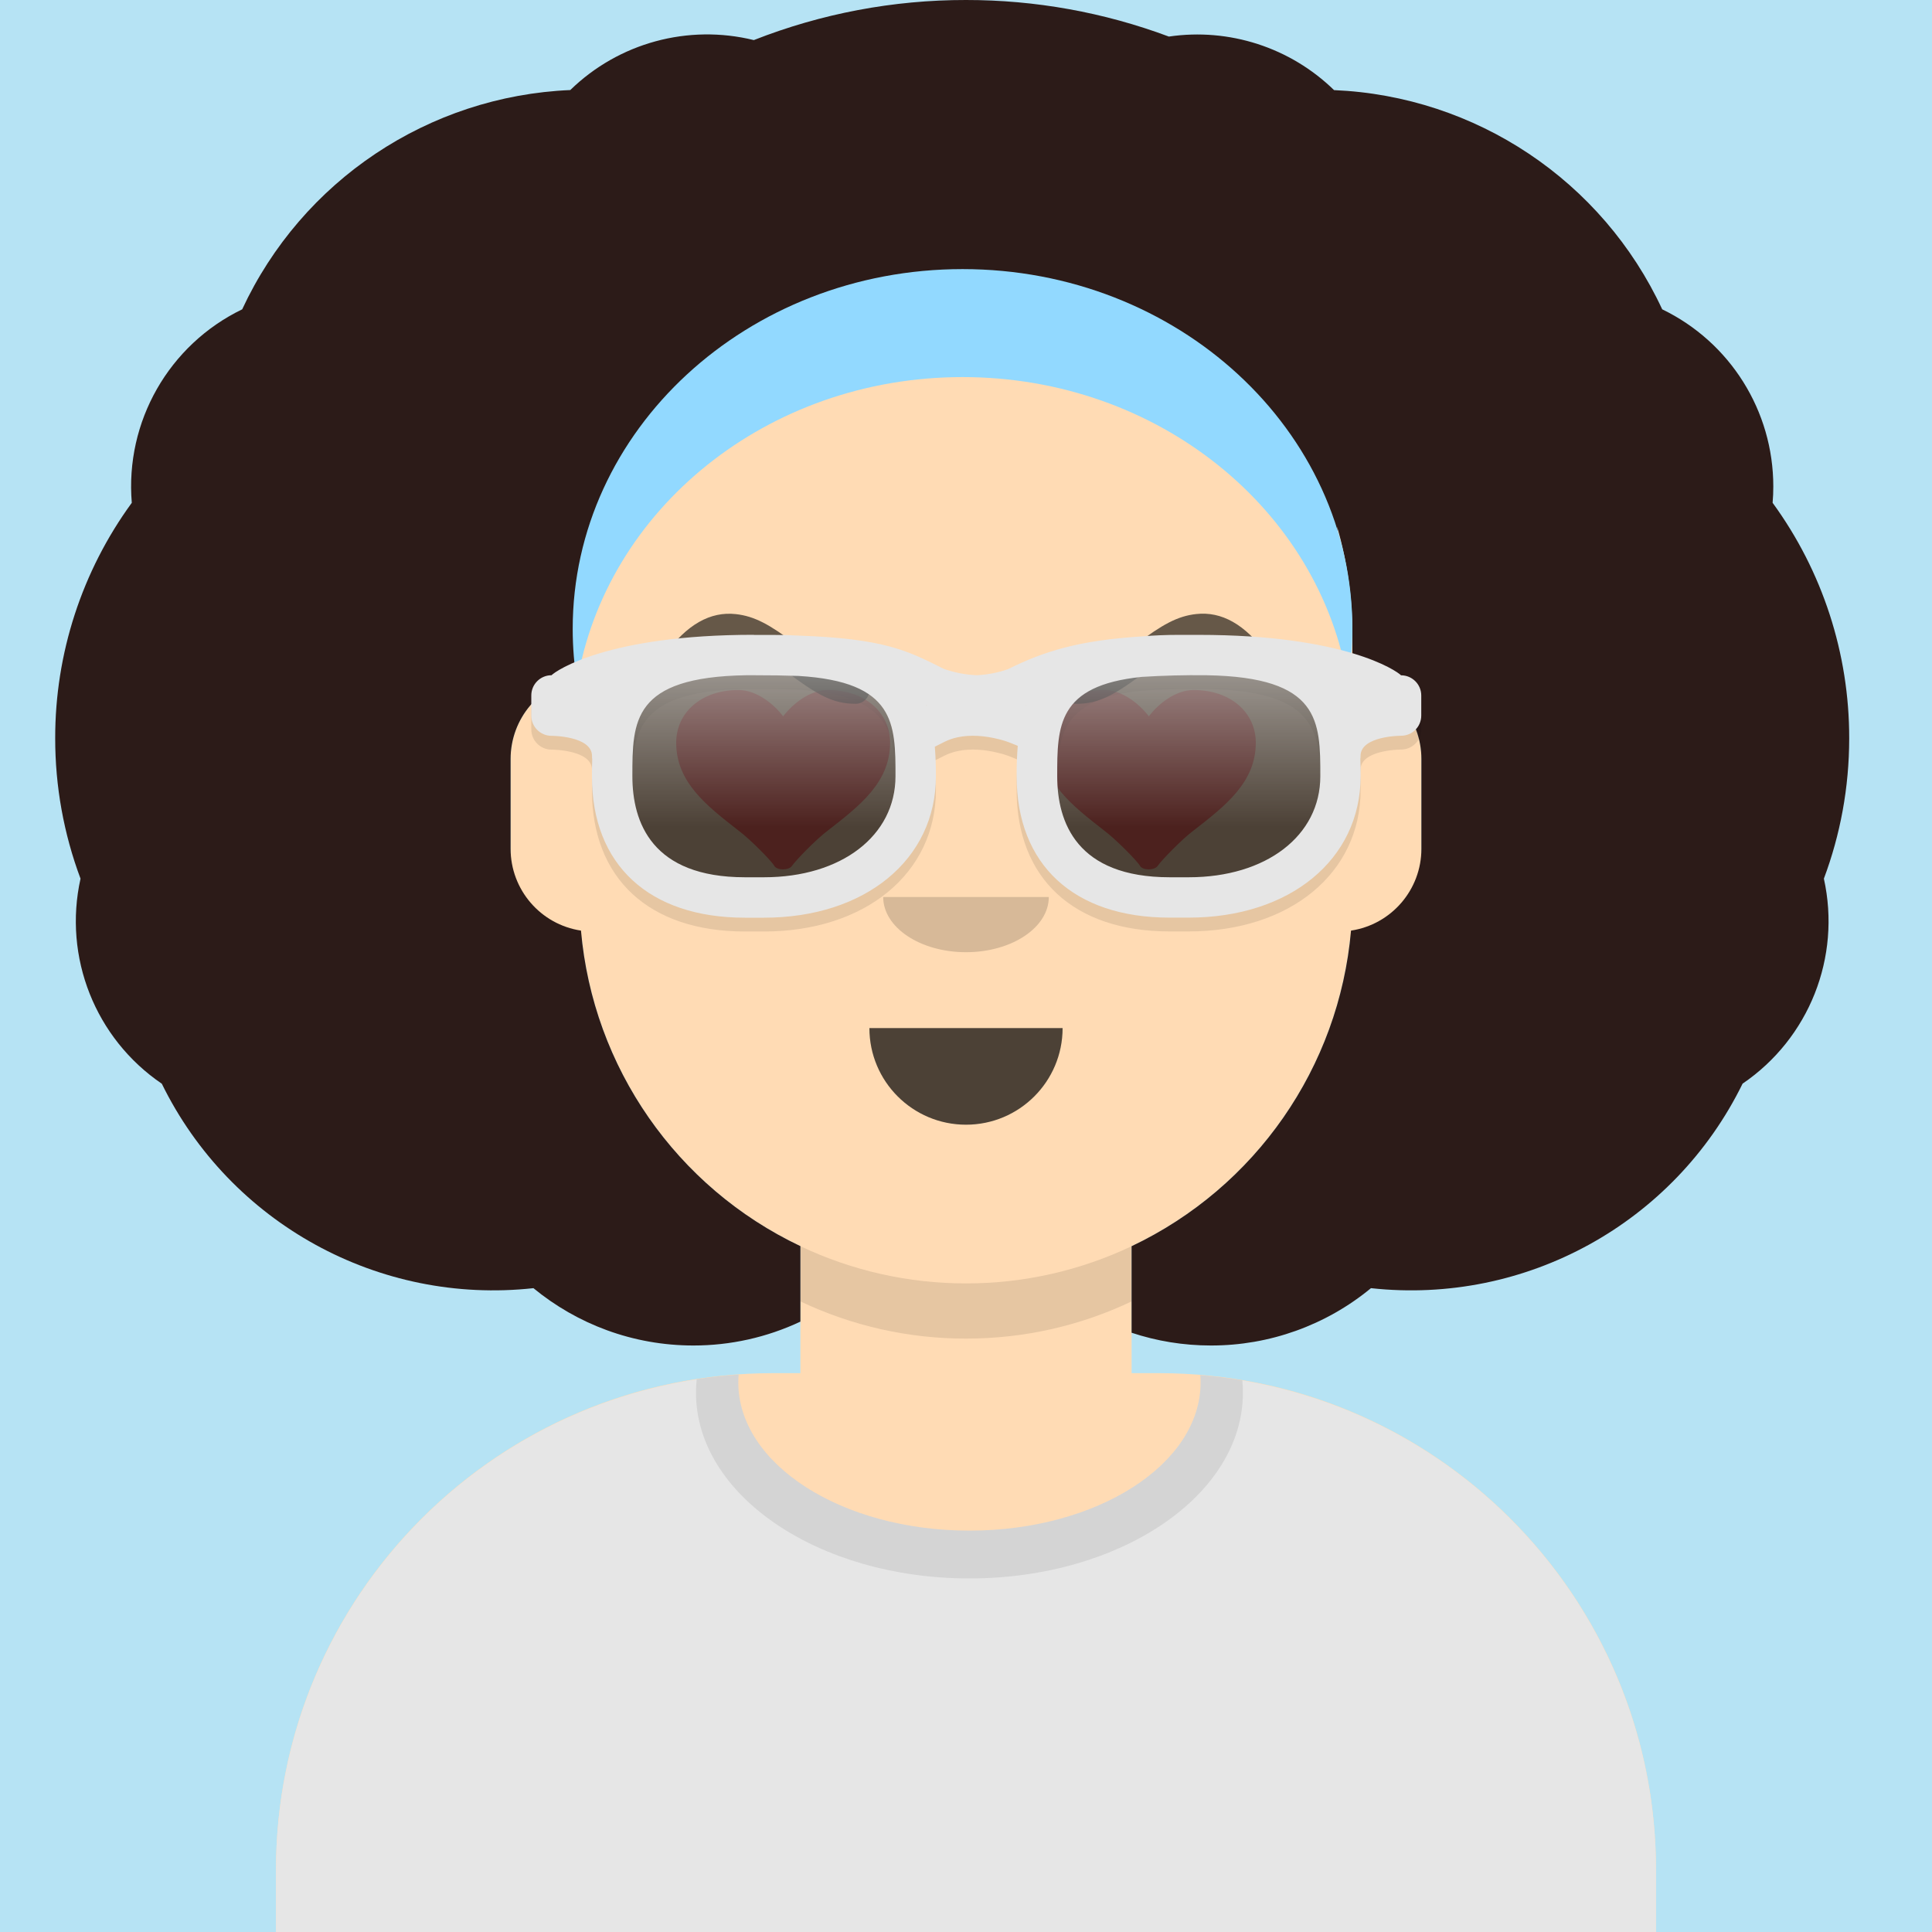
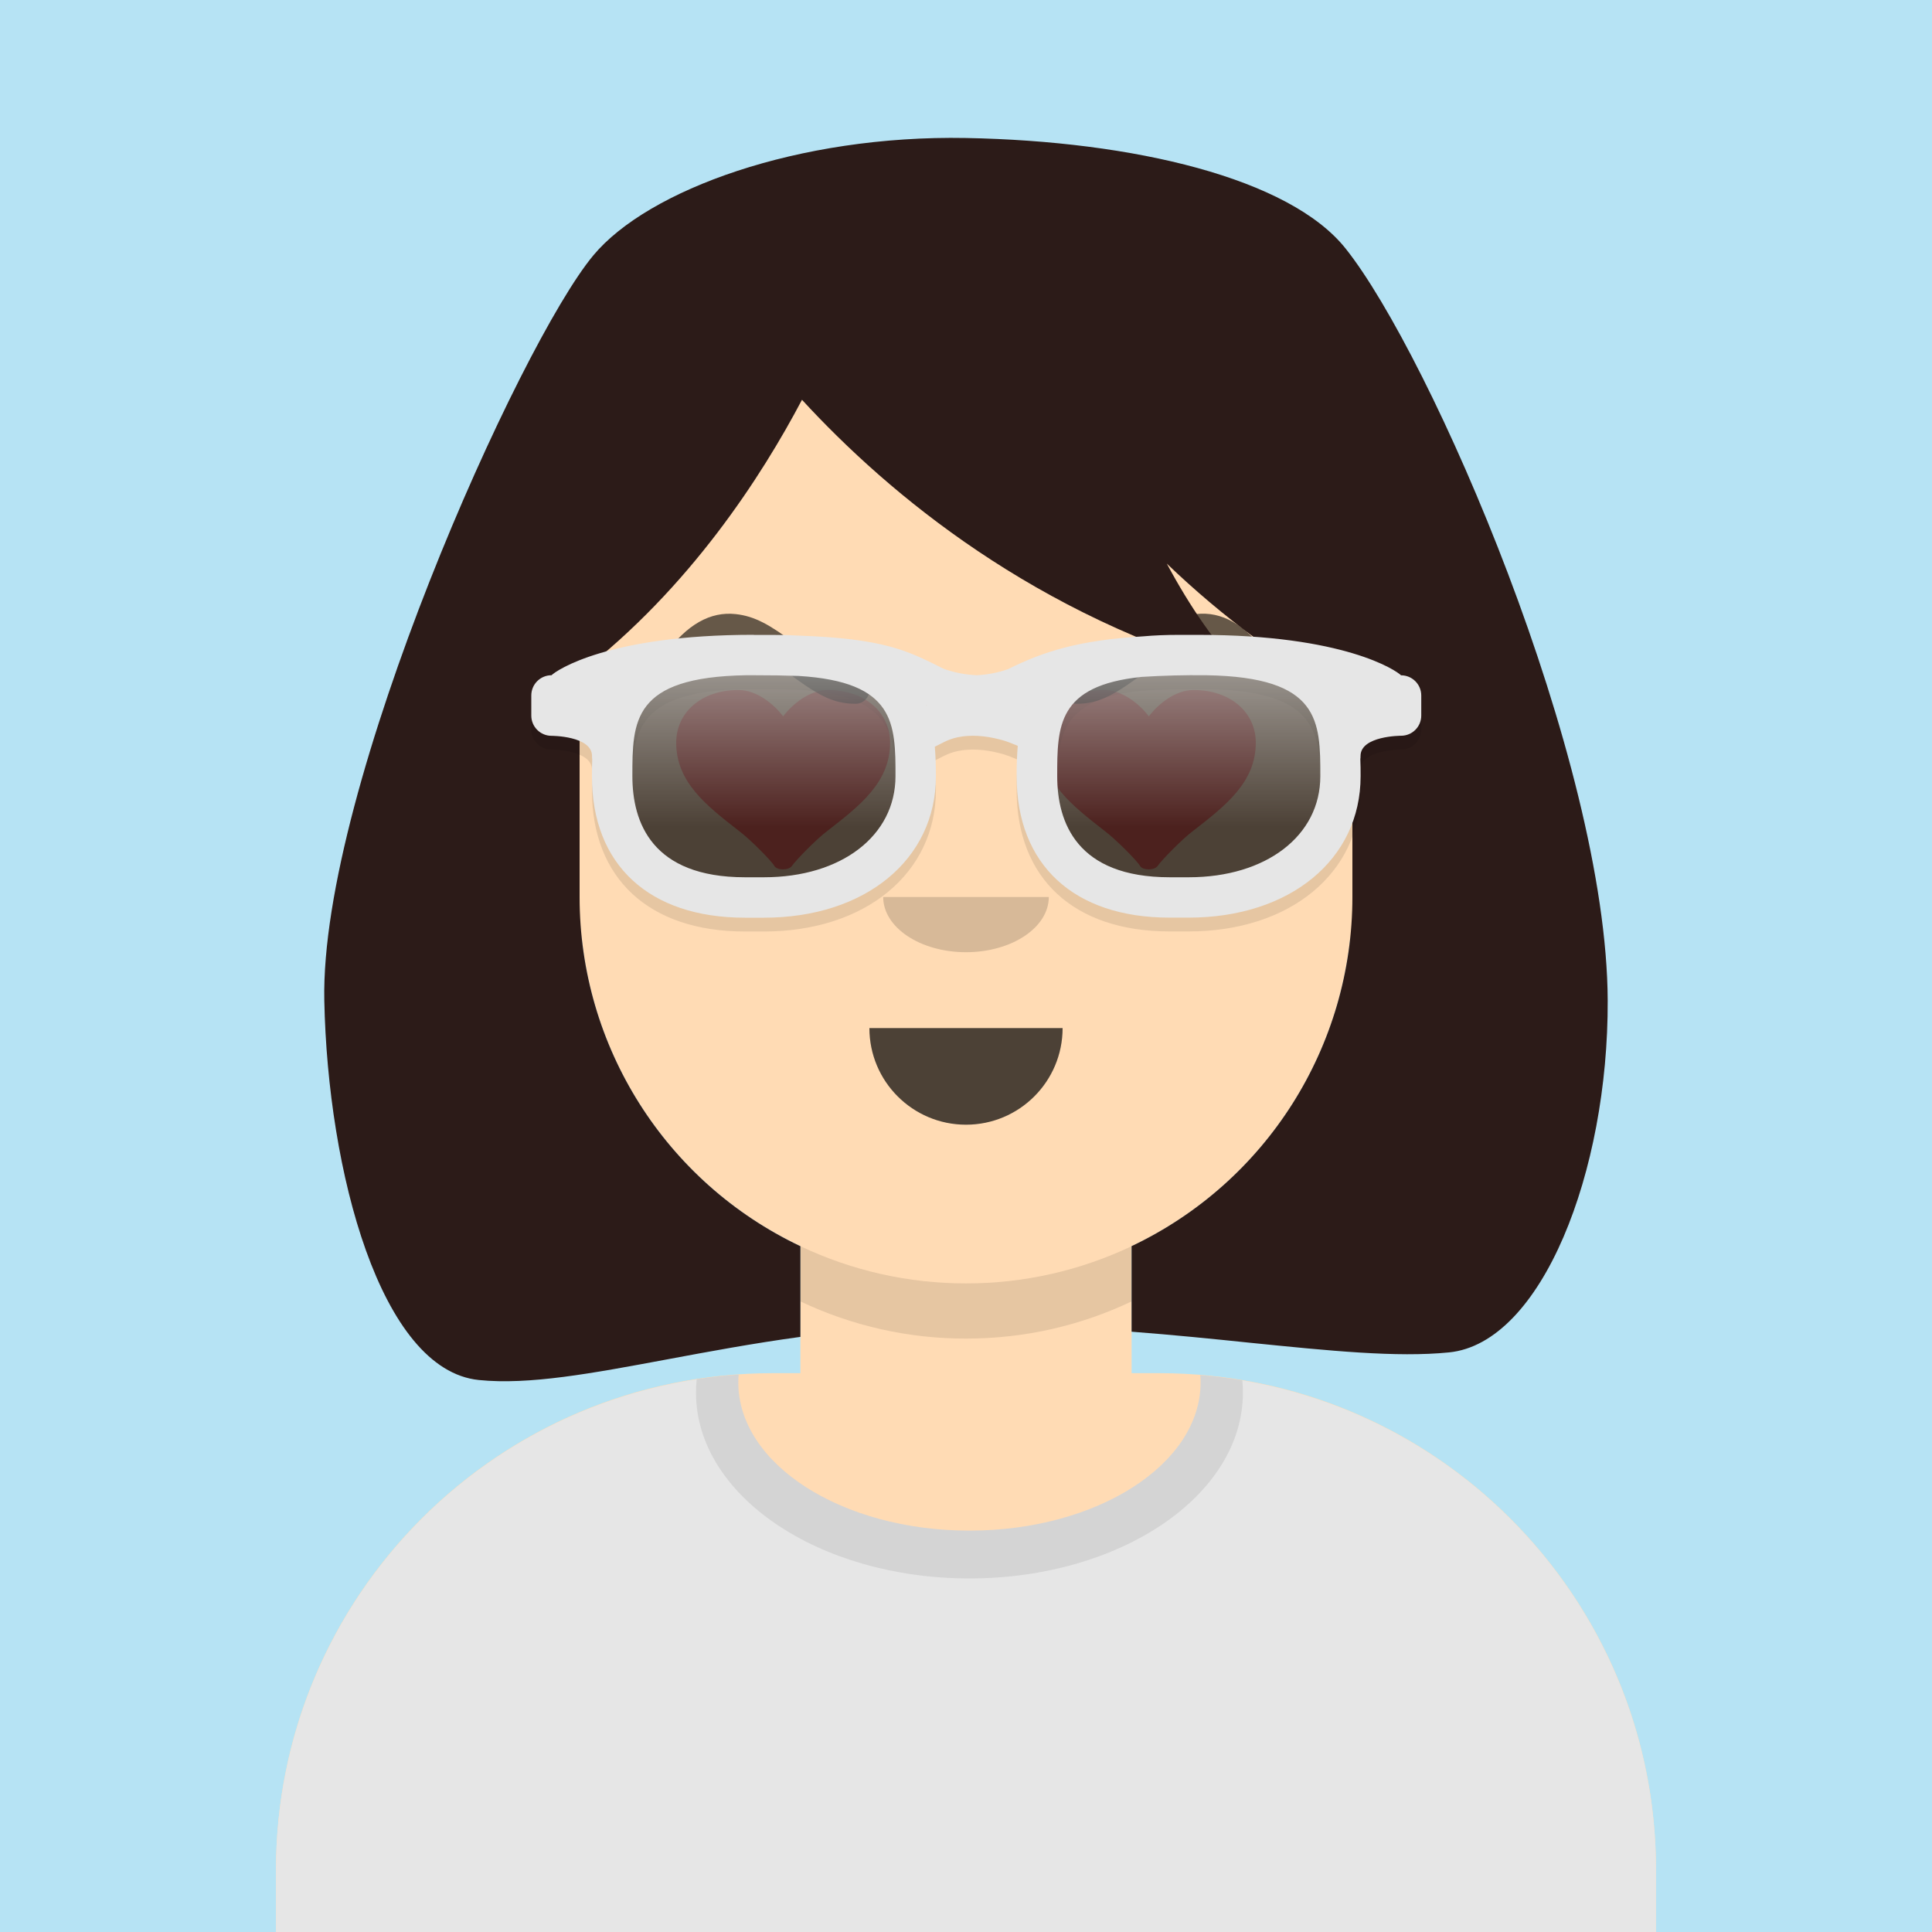
<svg xmlns="http://www.w3.org/2000/svg" viewBox="0 0 280 280" fill="none" shape-rendering="auto">
  <mask id="viewboxMask">
    <rect width="280" height="280" rx="0" ry="0" x="0" y="0" fill="#fff" />
  </mask>
  <g mask="url(#viewboxMask)">
    <rect fill="#b6e3f4" width="280" height="280" x="0" y="0" />
    <g transform="translate(8)">
      <path d="M132 36a56 56 0 0 0-56 56v6.17A12 12 0 0 0 66 110v14a12 12 0 0 0 10.3 11.88 56.04 56.04 0 0 0 31.7 44.73v18.4h-4a72 72 0 0 0-72 72v9h200v-9a72 72 0 0 0-72-72h-4v-18.39a56.04 56.04 0 0 0 31.7-44.73A12 12 0 0 0 198 124v-14a12 12 0 0 0-10-11.83V92a56 56 0 0 0-56-56Z" fill="#ffdbb4" />
      <path d="M108 180.61v8a55.79 55.79 0 0 0 24 5.39c8.59 0 16.73-1.93 24-5.39v-8a55.79 55.79 0 0 1-24 5.39 55.79 55.79 0 0 1-24-5.39Z" fill="#000" fill-opacity=".1" />
      <g transform="translate(0 170)">
        <path d="M132.5 51.83c18.5 0 33.5-9.62 33.5-21.48 0-.36-.01-.7-.04-1.06A72 72 0 0 1 232 101.04V110H32v-8.95a72 72 0 0 1 67.05-71.83c-.03.37-.05.75-.05 1.13 0 11.86 15 21.48 33.5 21.48Z" fill="#e6e6e6" />
        <path d="M132.5 58.76c21.89 0 39.63-12.05 39.63-26.91 0-.6-.02-1.2-.08-1.8-2-.33-4.03-.59-6.1-.76.04.35.05.7.05 1.06 0 11.86-15 21.48-33.5 21.48S99 42.2 99 30.35c0-.38.02-.76.05-1.13-2.06.14-4.08.36-6.08.67-.07.65-.1 1.3-.1 1.96 0 14.86 17.74 26.91 39.63 26.91Z" fill="#000" fill-opacity=".08" />
      </g>
      <g transform="translate(78 134)">
        <path fill-rule="evenodd" clip-rule="evenodd" d="M40 15a14 14 0 1 0 28 0" fill="#000" fill-opacity=".7" />
      </g>
      <g transform="translate(104 122)">
        <path fill-rule="evenodd" clip-rule="evenodd" d="M16 8c0 4.42 5.37 8 12 8s12-3.58 12-8" fill="#000" fill-opacity=".16" />
      </g>
      <g transform="translate(76 90)">
        <path d="M35.96 10c-2.55 0-5.08 1.98-6.46 3.82-1.39-1.84-3.9-3.82-6.46-3.82-5.49 0-9.04 3.33-9.04 7.64 0 5.73 4.41 9.13 9.04 12.74 1.66 1.23 4.78 4.4 5.17 5.1.38.68 2.1.7 2.58 0 .48-.73 3.51-3.87 5.17-5.1 4.63-3.6 9.04-7 9.04-12.74 0-4.3-3.55-7.64-9.04-7.64ZM88.96 10c-2.55 0-5.08 1.98-6.46 3.82-1.39-1.84-3.9-3.82-6.46-3.82-5.49 0-9.04 3.33-9.04 7.64 0 5.73 4.41 9.13 9.04 12.74 1.65 1.23 4.78 4.4 5.17 5.1.38.68 2.1.7 2.58 0 .48-.73 3.51-3.87 5.17-5.1 4.63-3.6 9.04-7 9.04-12.74 0-4.3-3.55-7.64-9.04-7.64Z" fill="#FF5353" fill-opacity=".8" />
      </g>
      <g transform="translate(76 82)">
        <path d="M15.61 15.18c4.24-5.76 6.88-5.48 13.31-.62l.67.5C34.41 18.73 36.7 20 40 20a2 2 0 1 0 0-4c-2.07 0-3.9-1.02-7.99-4.12l-.68-.52C27.57 8.53 25.37 7.3 22.63 7c-3.68-.4-7.05 1.48-10.24 5.83a2 2 0 1 0 3.22 2.36ZM96.39 15.18c-4.24-5.76-6.88-5.48-13.31-.62l-.67.5C77.58 18.73 75.29 20 72 20a2 2 0 1 1 0-4c2.07 0 3.9-1.02 7.99-4.12l.68-.52c3.76-2.83 5.96-4.07 8.7-4.37 3.68-.4 7.05 1.48 10.24 5.83a2 2 0 1 1-3.22 2.36Z" fill="#000" fill-opacity=".6" />
      </g>
      <g transform="translate(-1)">
-         <path d="M250 70.5c0 .8-.03 1.6-.1 2.37A57.74 57.74 0 0 1 261 107c0 7.16-1.3 14.01-3.67 20.34a28.47 28.47 0 0 1-11.78 29.71 53.5 53.5 0 0 1-53.86 29.64A36.35 36.35 0 0 1 168.5 195c-4.02 0-7.88-.65-11.5-1.85v-12.54a56.03 56.03 0 0 0 31.8-45.74A12 12 0 0 0 199 123v-13a12 12 0 0 0-10-11.83V92a56 56 0 0 0-2.22-15.68l1.37 12.87-11.34-24-45.13-19.52-30.12 10.56-21.5 20.19-.04-2.6A55.93 55.93 0 0 0 77 92v6.17A12 12 0 0 0 67 110v13a12 12 0 0 0 10.2 11.87A56.03 56.03 0 0 0 109 180.6v10.94A36.36 36.36 0 0 1 93.5 195c-8.8 0-16.88-3.12-23.19-8.31a53.5 53.5 0 0 1-53.86-29.63 28.47 28.47 0 0 1-11.78-29.72A57.87 57.87 0 0 1 1 107a57.74 57.74 0 0 1 11.1-34.13 28.5 28.5 0 0 1 16-28.04 55.02 55.02 0 0 1 47.55-31.78 28.4 28.4 0 0 1 26.6-7.24A83.78 83.78 0 0 1 133 0a83.82 83.82 0 0 1 29.4 5.3 28.4 28.4 0 0 1 23.94 7.76 55.02 55.02 0 0 1 47.56 31.77A28.5 28.5 0 0 1 250 70.5Z" fill="#2c1b18" />
-         <path d="M188.37 98.97c.41-2.55.63-5.16.63-7.82C189 62.35 163.7 39 132.5 39S76 62.35 76 91.15c0 2.66.22 5.27.63 7.82 4.1-25.09 27.55-44.32 55.87-44.32 28.32 0 51.78 19.23 55.87 44.32Z" fill="#92D9FF" />
+         <path d="M40 145c-.62-30.84 28.32-95.2 39-108 7.92-9.5 29.7-17.45 54-17 24.3.45 46.86 5.81 55 16 12.32 15.43 37.87 74.08 38 109 .1 24.8-9.54 49.66-23 51-7.6.76-17.26-.23-28.86-1.4-5.3-.55-11.02-1.13-17.14-1.6V180.6A56 56 0 0 0 189 130v-28.44a130.34 130.34 0 0 1-26.9-19.88c3.35 6.24 7.19 11.9 11.51 16.2-30.57-8.59-51.71-26.16-64.38-39.94C103.39 69.02 92.96 85.23 77 97.57V130a56 56 0 0 0 32 50.61v13.14c-6.95.95-13.41 2.16-19.36 3.27-10.85 2.02-19.98 3.73-27.26 2.98-14.22-1.47-21.88-30.2-22.38-55Z" fill="#2c1b18" />
      </g>
      <g transform="translate(49 72)" />
      <g transform="translate(62 42)">
        <path fill-rule="evenodd" clip-rule="evenodd" d="M39.25 52c-21.13 0-28.63 5.17-29.32 5.86A2.93 2.93 0 0 0 7 60.79v2.92a2.93 2.93 0 0 0 2.93 2.93s5.87 0 5.87 2.93c0 .2 0 .34.03.45-.03.82-.04 1.65-.04 2.48C15.78 85.34 24.07 93 37.96 93h2.75c14.68 0 24.93-8.43 24.93-20.5 0-1.44-.04-2.88-.16-4.28l1.45-.73c.57-.28 1.2-.5 1.87-.64 1.85-.39 3.93-.23 5.95.28.73.18 1.25.36 1.5.46l1.25.5a50.58 50.58 0 0 0-.16 4.4c0 12.84 8.29 20.5 22.17 20.5h2.75c14.68 0 24.93-8.43 24.93-20.5 0-.83 0-1.66-.04-2.48.02-.11.03-.26.03-.45 0-2.93 5.87-2.93 5.87-2.93 1.62 0 2.93-1.3 2.93-2.93V60.8a2.93 2.93 0 0 0-2.93-2.93c-.69-.69-8.2-5.86-29.32-5.86h-2.93c-1.83 0-3.52.07-5.08.21-9.38.56-14.46 2.19-19.63 4.76-.54.2-2.38.79-4.53.88a16.56 16.56 0 0 1-4.77-.92l-.42-.2v-.01c-4.9-2.45-8.36-4.18-20.55-4.61-1.15-.07-2.37-.1-3.66-.1h-2.93Zm-1.12 5.86h1.12c2.44 0 4.59.03 6.48.1 14.05.84 14.05 6.95 14.05 14.54 0 8.62-7.84 14.64-19.06 14.64h-2.75c-13.5 0-16.32-7.96-16.32-14.64 0-8 0-14.37 16.48-14.64Zm26.11 4.36.1.03-.07.03-.03-.06Zm14.52 0-.07.03.04.02c0-.02 0-.03.02-.05Zm16.7-4.12a125.22 125.22 0 0 1 9.4-.24c16.49.27 16.49 6.63 16.49 14.64 0 8.62-7.84 14.64-19.07 14.64h-2.75c-13.48 0-16.31-7.96-16.31-14.64 0-7.25 0-13.15 12.24-14.4Z" fill="#000" fill-opacity=".1" />
        <path d="M40.72 88.07c13.74 0 22-7.87 22-17.57s-1.3-17.57-20.54-17.57h-2.93c-19.25 0-20.53 7.86-20.53 17.57 0 9.7 5.5 17.57 19.25 17.57h2.75Z" fill="#000" fill-opacity=".7" />
        <path d="M40.72 88.07c13.74 0 22-7.87 22-17.57s-1.3-17.57-20.54-17.57h-2.93c-19.25 0-20.53 7.86-20.53 17.57 0 9.7 5.5 17.57 19.25 17.57h2.75Z" fill="url(#accessoriesWayfarers-a)" style="mix-blend-mode:screen" />
        <path d="M102.28 88.07c13.75 0 22-7.87 22-17.57S123 52.93 103.75 52.93h-2.93c-19.25 0-20.53 7.86-20.53 17.57 0 9.7 5.5 17.57 19.24 17.57h2.75Z" fill="#000" fill-opacity=".7" />
        <path d="M102.28 88.07c13.75 0 22-7.87 22-17.57S123 52.93 103.75 52.93h-2.93c-19.25 0-20.53 7.86-20.53 17.57 0 9.7 5.5 17.57 19.24 17.57h2.75Z" fill="url(#accessoriesWayfarers-b)" style="mix-blend-mode:screen" />
        <path fill-rule="evenodd" clip-rule="evenodd" d="M39.25 50c-21.13 0-28.63 5.17-29.32 5.86A2.93 2.93 0 0 0 7 58.79v2.92a2.93 2.93 0 0 0 2.93 2.93s5.87 0 5.87 2.93c0 .2 0 .34.03.45-.03.82-.04 1.65-.04 2.48C15.78 83.34 24.07 91 37.96 91h2.75c14.68 0 24.93-8.43 24.93-20.5 0-1.44-.04-2.88-.16-4.28l1.45-.73c.57-.28 1.2-.5 1.87-.64 1.85-.39 3.93-.23 5.95.28.73.18 1.25.36 1.5.46l1.25.5a50.58 50.58 0 0 0-.16 4.4c0 12.84 8.29 20.5 22.17 20.5h2.75c14.68 0 24.93-8.43 24.93-20.5 0-.83 0-1.66-.04-2.48.02-.11.03-.26.03-.45 0-2.93 5.87-2.93 5.87-2.93 1.62 0 2.93-1.3 2.93-2.93V58.8a2.93 2.93 0 0 0-2.93-2.93c-.69-.69-8.2-5.86-29.32-5.86h-2.93c-1.83 0-3.52.07-5.08.21-9.38.56-14.46 2.19-19.63 4.76-.54.2-2.38.79-4.53.88a16.56 16.56 0 0 1-4.77-.92l-.42-.2v-.01c-4.9-2.45-8.36-4.18-20.55-4.61-1.15-.07-2.37-.1-3.66-.1h-2.93Zm-1.12 5.86h1.12c2.44 0 4.59.03 6.48.1 14.05.84 14.05 6.95 14.05 14.54 0 8.62-7.84 14.64-19.06 14.64h-2.75c-13.5 0-16.32-7.96-16.32-14.64 0-8 0-14.37 16.48-14.64Zm26.11 4.36.1.03-.07.03-.03-.06Zm14.52 0-.07.03.04.02c0-.02 0-.03.02-.05Zm16.7-4.12a125.22 125.22 0 0 1 9.4-.24c16.49.27 16.49 6.63 16.49 14.64 0 8.62-7.84 14.64-19.07 14.64h-2.75c-13.48 0-16.31-7.96-16.31-14.64 0-7.25 0-13.15 12.24-14.4Z" fill="#e6e6e6" />
        <defs>
          <linearGradient id="accessoriesWayfarers-a" x1="80.29" y1="52.93" x2="80.29" y2="88.07" gradientUnits="userSpaceOnUse">
            <stop stop-color="#fff" stop-opacity=".5" />
            <stop offset=".71" stop-opacity=".5" />
          </linearGradient>
          <linearGradient id="accessoriesWayfarers-b" x1="80.29" y1="52.93" x2="80.29" y2="88.07" gradientUnits="userSpaceOnUse">
            <stop stop-color="#fff" stop-opacity=".5" />
            <stop offset=".71" stop-opacity=".5" />
          </linearGradient>
        </defs>
      </g>
    </g>
  </g>
</svg>
